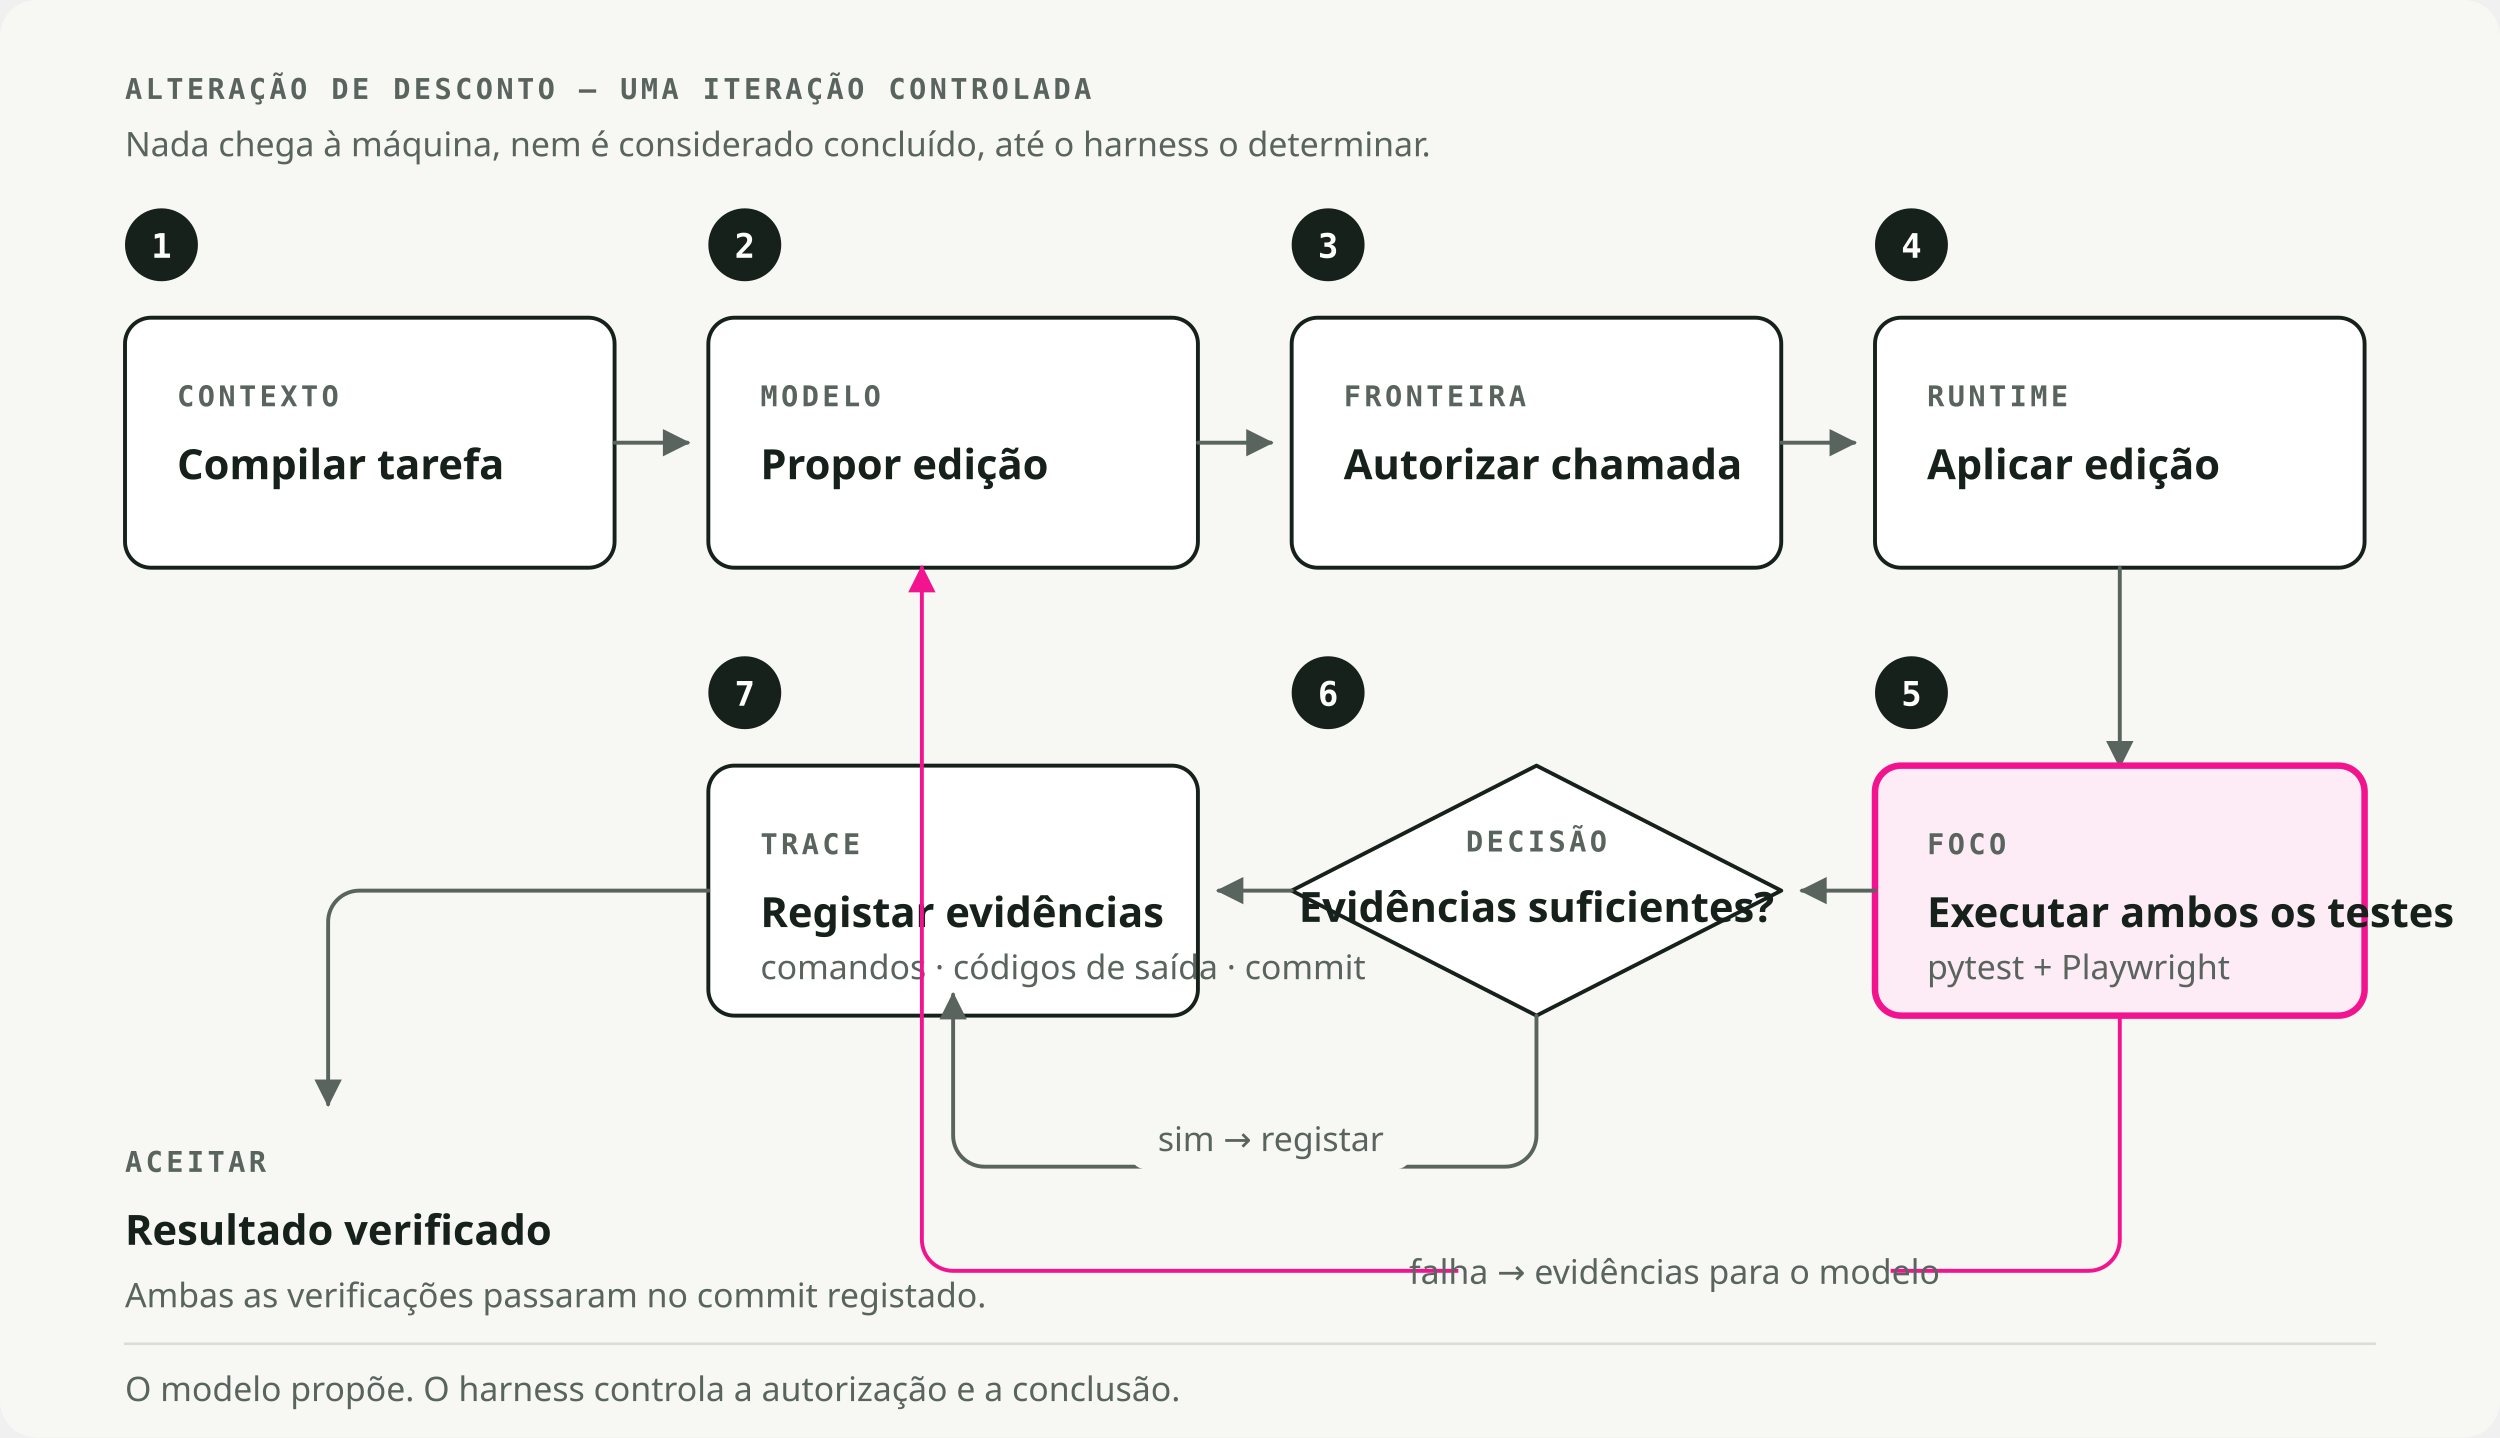
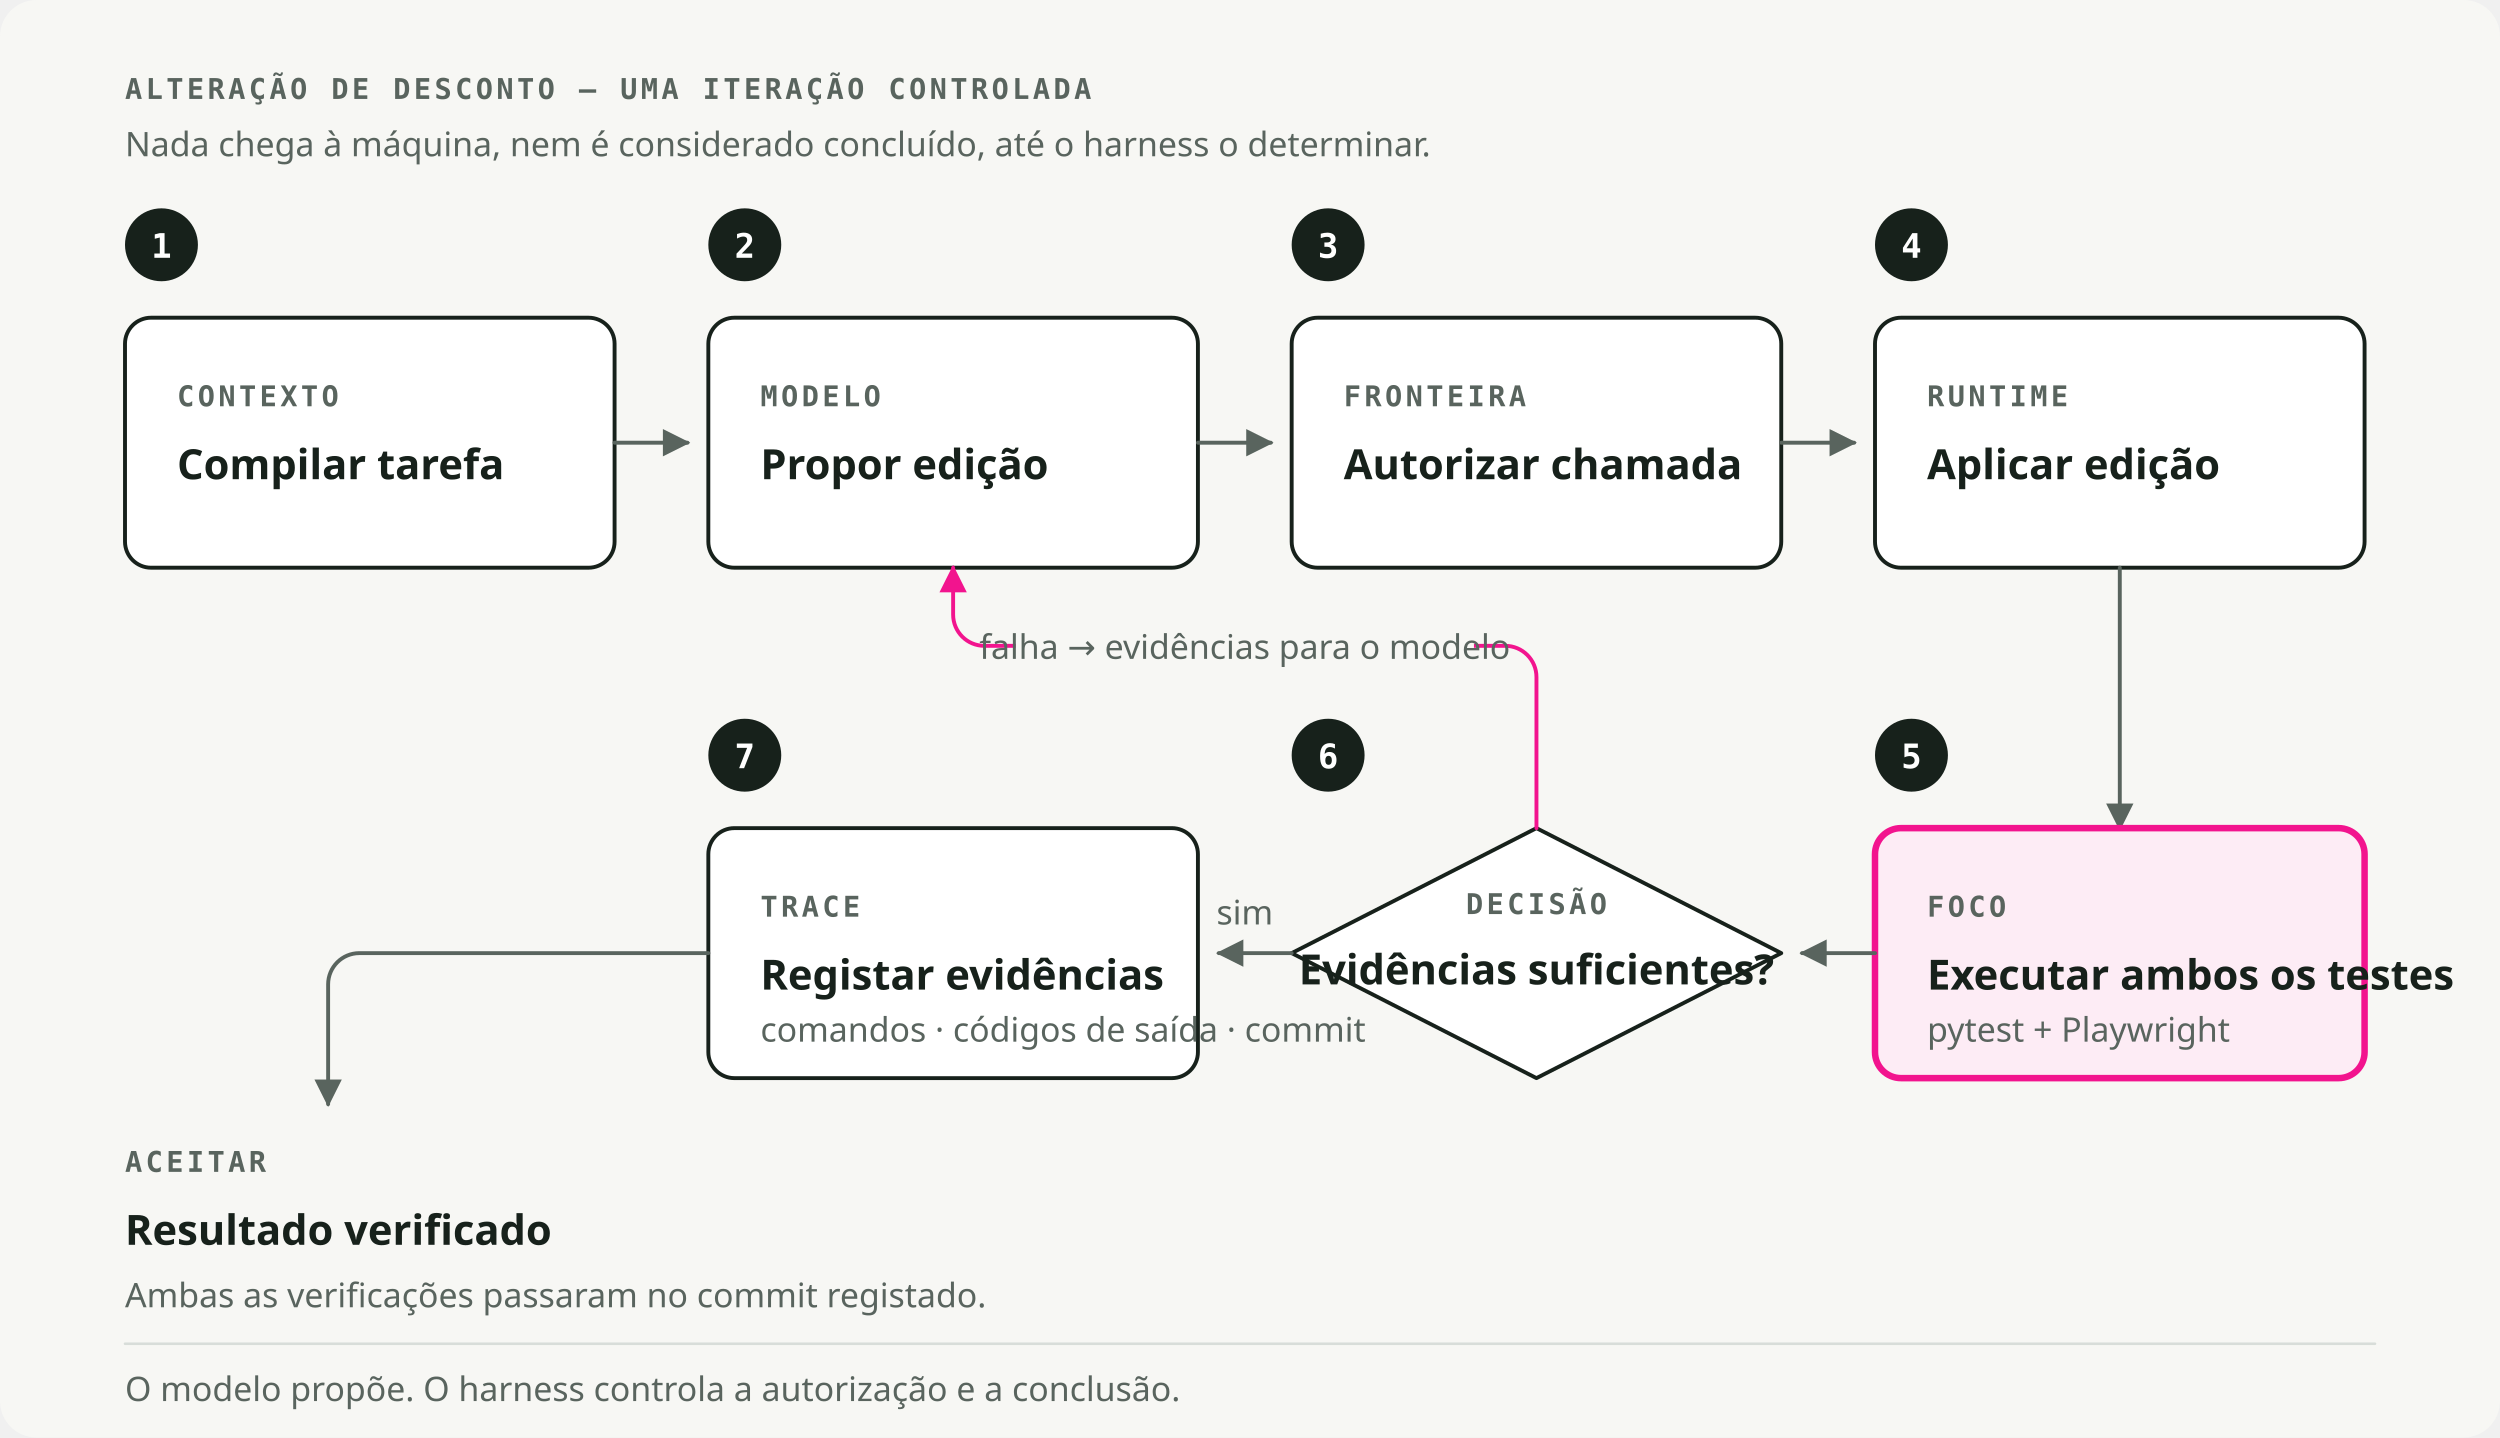
<svg xmlns="http://www.w3.org/2000/svg" viewBox="0 0 960 552" role="img" preserveAspectRatio="xMidYMid meet" data-visual-system="byte-diagram-v1" aria-labelledby="hcl-title hcl-desc" shape-rendering="geometricPrecision" text-rendering="geometricPrecision">
  <style data-visual-system="byte-diagram-v1">
    * { animation: none !important; }
    path, line, polyline { stroke-linecap: round; stroke-linejoin: round; }
    .kind { font: 600 11px "IBM Plex Mono", ui-monospace, monospace; letter-spacing: 1.3px; fill: #59645E; }
    .name { font: 600 16px "Space Grotesk", ui-sans-serif, system-ui, sans-serif; fill: #17211B; }
    .note { font: 400 13px "IBM Plex Sans", ui-sans-serif, system-ui, sans-serif; fill: #59645E; }
    .marker-num { font: 600 13px "IBM Plex Mono", ui-monospace, monospace; fill: #FFFFFF; }
    .box { fill: #FFFFFF; stroke: #17211B; stroke-width: 1.5; }
    .edge { fill: none; stroke: #59645E; stroke-width: 1.5; }
  </style>
  <rect width="960" height="552" rx="14" fill="#F7F7F4" />
  <text class="kind" x="48" y="38">ALTERAÇÃO DE DESCONTO — UMA ITERAÇÃO CONTROLADA</text>
  <text class="note" x="48" y="60">Nada chega à máquina, nem é considerado concluído, até o harness o determinar.</text>
  <circle cx="62" cy="94" r="14" fill="#17211B" />
  <text class="marker-num" x="62" y="99" text-anchor="middle">1</text>
  <circle cx="286" cy="94" r="14" fill="#17211B" />
  <text class="marker-num" x="286" y="99" text-anchor="middle">2</text>
  <circle cx="510" cy="94" r="14" fill="#17211B" />
  <text class="marker-num" x="510" y="99" text-anchor="middle">3</text>
  <circle cx="734" cy="94" r="14" fill="#17211B" />
  <text class="marker-num" x="734" y="99" text-anchor="middle">4</text>
  <rect class="box" x="48" y="122" width="188" height="96" rx="10" />
  <text class="kind" x="68" y="156">CONTEXTO</text>
  <text class="name" x="68" y="184">Compilar tarefa</text>
  <rect class="box" x="272" y="122" width="188" height="96" rx="10" />
  <text class="kind" x="292" y="156">MODELO</text>
  <text class="name" x="292" y="184">Propor edição</text>
  <rect class="box" x="496" y="122" width="188" height="96" rx="10" />
  <text class="kind" x="516" y="156">FRONTEIRA</text>
  <text class="name" x="516" y="184">Autorizar chamada</text>
  <rect class="box" x="720" y="122" width="188" height="96" rx="10" />
  <text class="kind" x="740" y="156">RUNTIME</text>
  <text class="name" x="740" y="184">Aplicar edição</text>
  <path class="edge" d="M236 170h28" marker-end="url(#hcl-arrow)" />
  <path class="edge" d="M460 170h28" marker-end="url(#hcl-arrow)" />
  <path class="edge" d="M684 170h28" marker-end="url(#hcl-arrow)" />
-   <path class="edge" d="M814 218v76" marker-end="url(#hcl-arrow)" />
-   <circle cx="734" cy="266" r="14" fill="#17211B" />
-   <text class="marker-num" x="734" y="271" text-anchor="middle">5</text>
-   <circle cx="510" cy="266" r="14" fill="#17211B" />
-   <text class="marker-num" x="510" y="271" text-anchor="middle">6</text>
-   <circle cx="286" cy="266" r="14" fill="#17211B" />
-   <text class="marker-num" x="286" y="271" text-anchor="middle">7</text>
-   <rect x="720" y="294" width="188" height="96" rx="10" fill="#FDECF5" stroke="#F2148E" stroke-width="2.5" />
-   <text class="kind" x="740" y="328" fill="#C50E72">FOCO</text>
-   <text class="name" x="740" y="356" fill="#C50E72">Executar ambos os testes</text>
-   <text class="note" x="740" y="376">pytest + Playwright</text>
-   <path d="M590 294 684 342 590 390 496 342Z" fill="#FFFFFF" stroke="#17211B" stroke-width="1.5" />
-   <text class="kind" x="590" y="327" text-anchor="middle">DECISÃO</text>
-   <text class="name" x="590" y="354" text-anchor="middle">Evidências suficientes?</text>
-   <rect class="box" x="272" y="294" width="188" height="96" rx="10" fill="#F2F2F5" />
-   <text class="kind" x="292" y="328">TRACE</text>
-   <text class="name" x="292" y="356">Registar evidências</text>
-   <text class="note" x="292" y="376">comandos · códigos de saída · commit</text>
-   <path class="edge" d="M720 342h-28" marker-end="url(#hcl-arrow)" />
-   <path class="edge" d="M496 342h-28" marker-end="url(#hcl-arrow)" />
-   <path d="M590 390v46a12 12 0 0 1-12 12H378a12 12 0 0 1-12-12V382" class="edge" marker-end="url(#hcl-arrow)" />
-   <rect x="434" y="425" width="108" height="24" rx="6" fill="#F7F7F4" />
-   <text class="note" x="488" y="442" text-anchor="middle">sim → registar</text>
-   <path d="M814 390v86a12 12 0 0 1-12 12H366a12 12 0 0 1-12-12V218" fill="none" stroke="#F2148E" stroke-width="1.5" marker-end="url(#hcl-arrow-signal)" />
-   <rect x="560" y="476" width="166" height="24" rx="6" fill="#F7F7F4" />
-   <text class="note" x="643" y="493" text-anchor="middle" fill="#C50E72">falha → evidências para o modelo</text>
-   <path class="edge" d="M272 342H138a12 12 0 0 0-12 12v70" marker-end="url(#hcl-arrow)" />
+   <path class="edge" d="M814 218v100" marker-end="url(#hcl-arrow)" />
+   <circle cx="734" cy="290" r="14" fill="#17211B" />
+   <text class="marker-num" x="734" y="295" text-anchor="middle">5</text>
+   <circle cx="510" cy="290" r="14" fill="#17211B" />
+   <text class="marker-num" x="510" y="295" text-anchor="middle">6</text>
+   <circle cx="286" cy="290" r="14" fill="#17211B" />
+   <text class="marker-num" x="286" y="295" text-anchor="middle">7</text>
+   <rect x="720" y="318" width="188" height="96" rx="10" fill="#FDECF5" stroke="#F2148E" stroke-width="2.5" />
+   <text class="kind" x="740" y="352" fill="#C50E72">FOCO</text>
+   <text class="name" x="740" y="380" fill="#C50E72">Executar ambos os testes</text>
+   <text class="note" x="740" y="400">pytest + Playwright</text>
+   <path d="M590 318 684 366 590 414 496 366Z" fill="#FFFFFF" stroke="#17211B" stroke-width="1.5" />
+   <text class="kind" x="590" y="351" text-anchor="middle">DECISÃO</text>
+   <text class="name" x="590" y="378" text-anchor="middle">Evidências suficientes?</text>
+   <rect class="box" x="272" y="318" width="188" height="96" rx="10" fill="#F2F2F5" />
+   <text class="kind" x="292" y="352">TRACE</text>
+   <text class="name" x="292" y="380">Registar evidências</text>
+   <text class="note" x="292" y="400">comandos · códigos de saída · commit</text>
+   <path class="edge" d="M720 366h-28" marker-end="url(#hcl-arrow)" />
+   <path class="edge" d="M496 366h-28" marker-end="url(#hcl-arrow)" />
+   <text class="note" x="478" y="355" text-anchor="middle">sim</text>
+   <path d="M590 318v-58a12 12 0 0 0-12-12H378a12 12 0 0 1-12-12v-18" fill="none" stroke="#F2148E" stroke-width="1.5" marker-end="url(#hcl-arrow-signal)" />
+   <rect x="390" y="236" width="176" height="24" rx="6" fill="#F7F7F4" />
+   <text class="note" x="478" y="253" text-anchor="middle" fill="#C50E72">falha → evidências para o modelo</text>
+   <path class="edge" d="M272 366H138a12 12 0 0 0-12 12v46" marker-end="url(#hcl-arrow)" />
  <text class="kind" x="48" y="450">ACEITAR</text>
  <text class="name" x="48" y="478">Resultado verificado</text>
  <text class="note" x="48" y="502">Ambas as verificações passaram no commit registado.</text>
  <path d="M48 516h864" stroke="#D8DDD9" stroke-width="1" />
  <text class="note" x="48" y="538">O modelo propõe. O harness controla a autorização e a conclusão.</text>
  <defs>
    <marker id="hcl-arrow" viewBox="0 0 10 10" refX="9" refY="5" markerWidth="7" markerHeight="7" orient="auto-start-reverse">
      <path d="M0 0 10 5 0 10Z" fill="#59645E" />
    </marker>
    <marker id="hcl-arrow-signal" viewBox="0 0 10 10" refX="9" refY="5" markerWidth="7" markerHeight="7" orient="auto-start-reverse">
      <path d="M0 0 10 5 0 10Z" fill="#F2148E" />
    </marker>
  </defs>
</svg>
